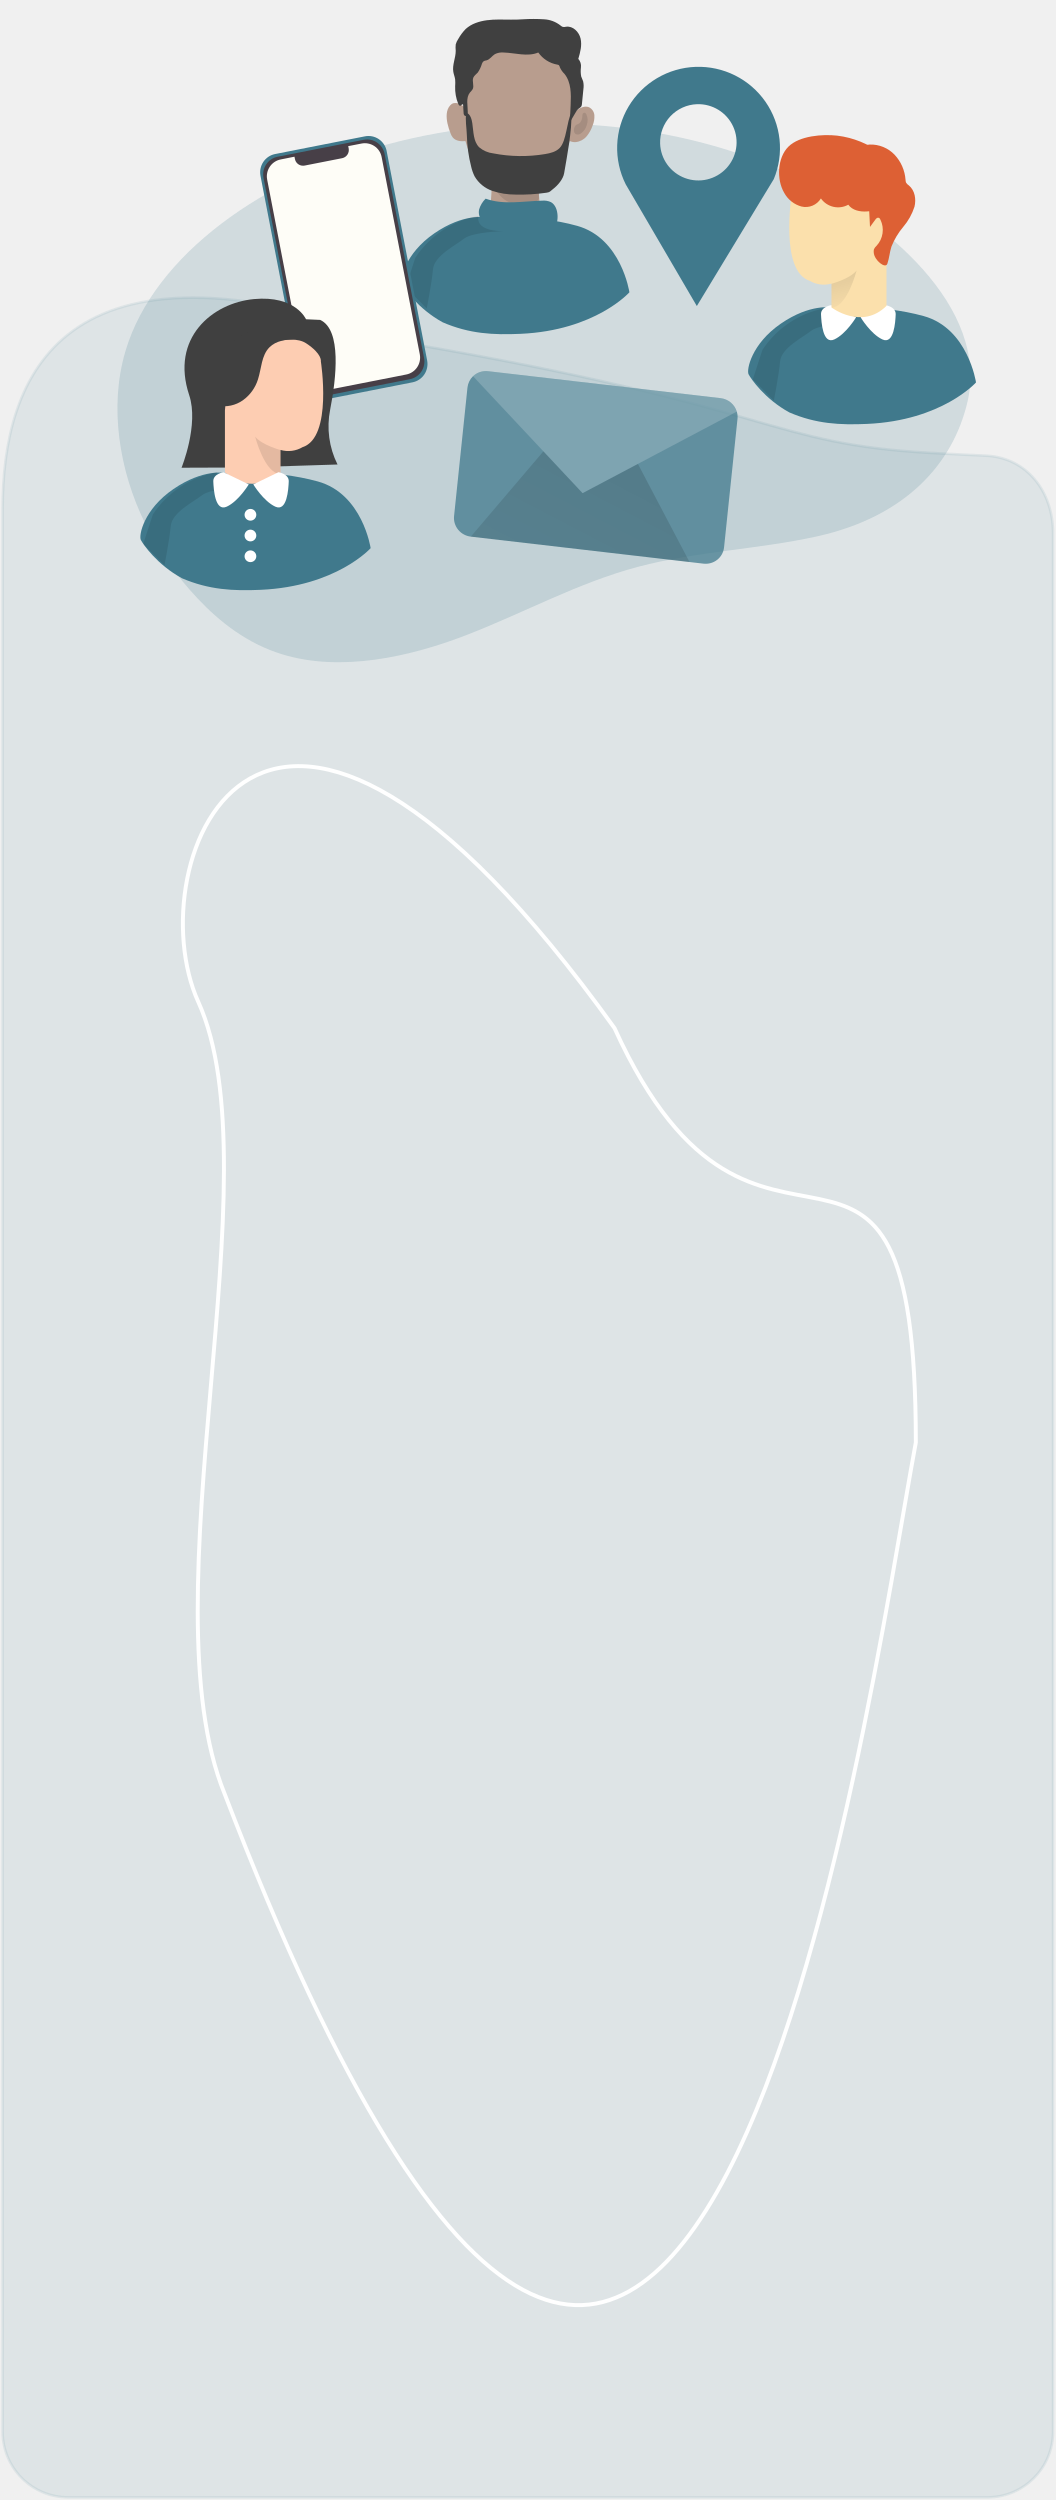
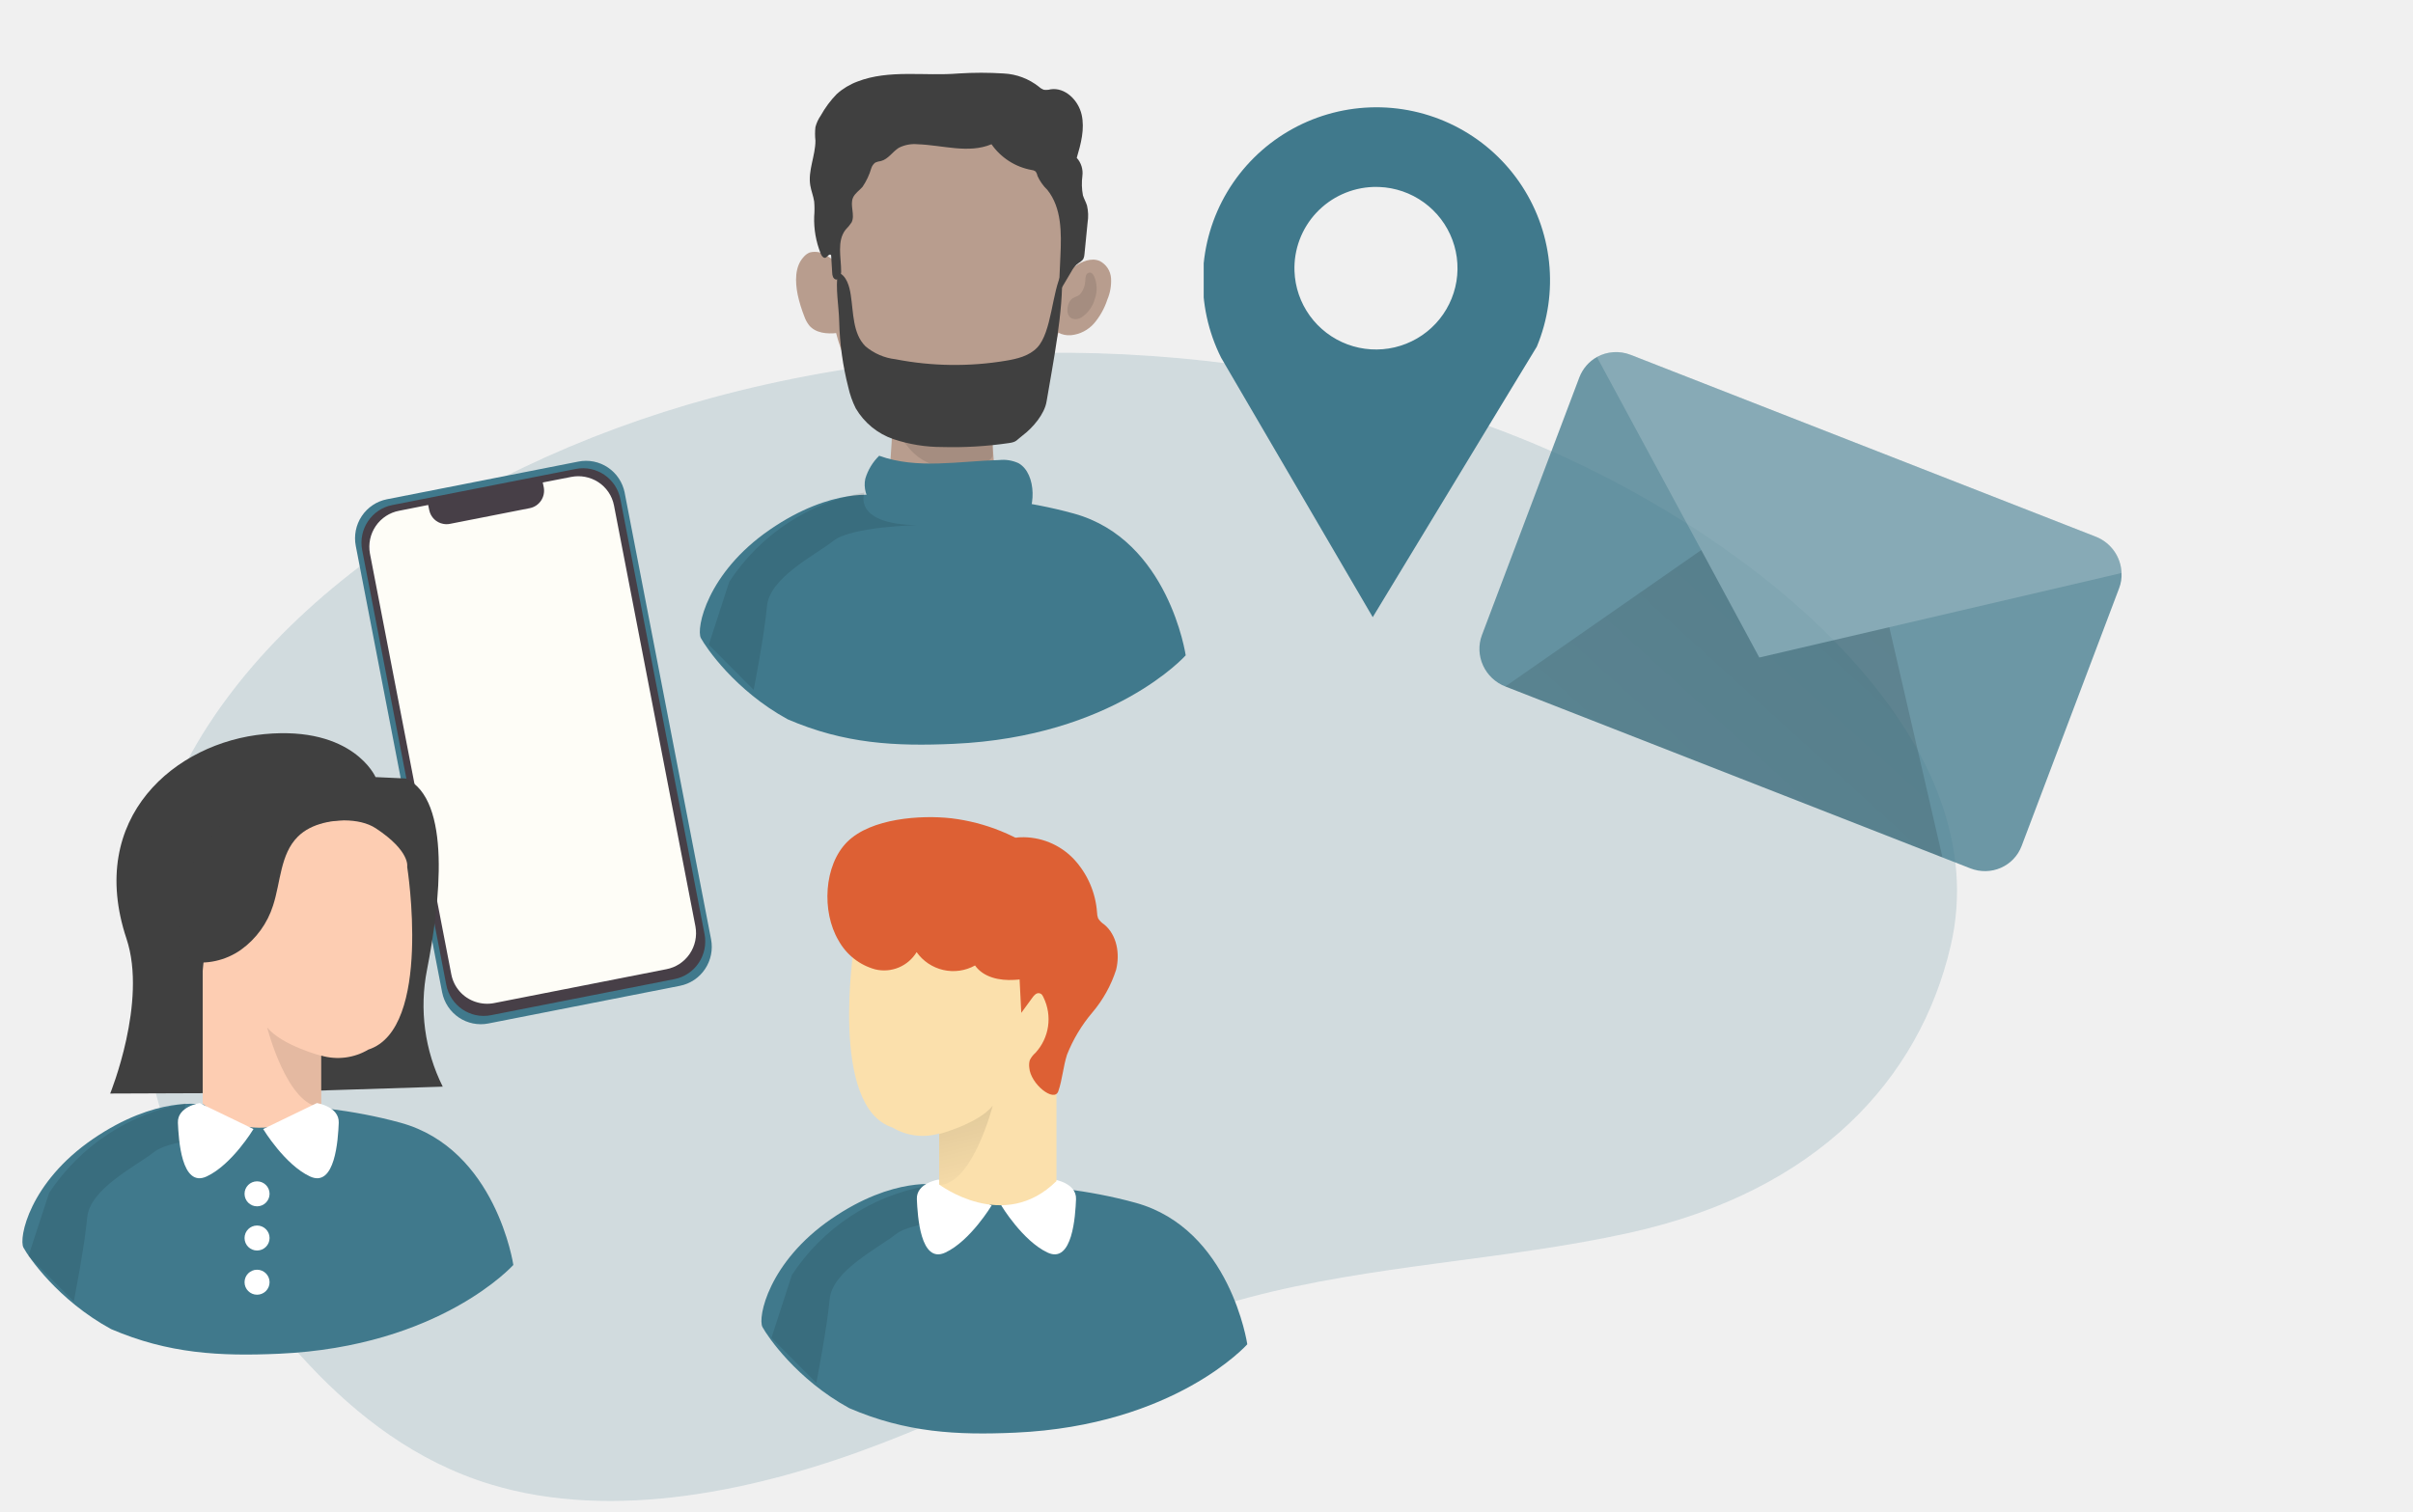
- <svg xmlns="http://www.w3.org/2000/svg" width="402" height="952" viewBox="0 0 402 952" fill="none">
-   <path d="M376 951H26C12.193 951 1 939.807 1 926V193.861C1 144.272 22.266 83.665 151.857 129.732C153.248 130.226 154.79 130.635 156.244 130.886C296.944 155.147 291.834 169.018 355 172.5C362.973 172.939 369.668 173.268 375.282 173.508C391.044 174.181 401 187.219 401 202.995V926C401 939.807 389.807 951 376 951Z" fill="#40798C" fill-opacity="0.1" stroke="#40798C" stroke-opacity="0.1" />
-   <path d="M75.5 381.5C51.82 329.359 99 203.5 234 391.5C289 512.5 348.748 391.5 348.748 549.307C330 649.5 263.5 1147 85.5 683C55.14 608.514 105.1 446.677 75.5 381.5Z" stroke="white" stroke-width="1.5" />
-   <path opacity="0.18" d="M311.056 204.265C288.664 209.21 265.143 209.952 243.044 215.819C219.93 221.957 199.504 233.387 177.499 241.876C155.493 250.365 129.622 255.883 107.653 249.217C94.202 245.131 83.747 236.898 75.274 227.913C58.573 210.193 48.303 189.181 45.453 166.904C44.061 155.859 44.541 144.535 47.83 133.527C58.824 96.737 100.882 67.604 147.176 55.071C198.015 41.304 255.329 45.382 299.752 65.801C337.582 83.225 376.793 117.301 368.411 153.035C362.86 176.798 344.628 196.849 311.056 204.265Z" fill="#40798C" />
+ <svg xmlns="http://www.w3.org/2000/svg" width="431" height="270" viewBox="0 0 431 270" fill="none">
+   <path opacity="0.18" d="M291.056 220.265C268.664 225.21 245.143 225.952 223.044 231.819C199.93 237.957 179.504 249.387 157.499 257.876C135.493 266.365 109.622 271.883 87.653 265.217C74.202 261.131 63.747 252.898 55.274 243.913C38.573 226.193 28.303 205.181 25.453 182.904C24.061 171.859 24.541 160.535 27.83 149.527C38.824 112.737 80.882 83.604 127.176 71.071C178.015 57.304 235.329 61.382 279.752 81.801C317.582 99.225 356.793 133.301 348.411 169.035C342.86 192.798 324.628 212.849 291.056 220.265Z" fill="#40798C" />
  <g clip-path="url(#clip0)">
-     <path d="M264.919 25.46C259.731 25.645 254.672 27.125 250.206 29.765C245.74 32.405 242.01 36.121 239.358 40.572C236.706 45.023 235.217 50.067 235.027 55.242C234.837 60.416 235.953 65.555 238.271 70.188L240.249 73.575L265.352 116.54L289.858 76.112L294.659 68.21C296.646 63.426 297.396 58.221 296.842 53.073C296.289 47.925 294.448 42.998 291.489 38.744C288.53 34.489 284.547 31.044 279.906 28.723C275.266 26.402 270.115 25.28 264.927 25.46L264.919 25.46ZM265.421 39.677C268.299 39.577 271.143 40.33 273.593 41.842C276.042 43.353 277.987 45.556 279.182 48.169C280.376 50.783 280.767 53.692 280.304 56.528C279.841 59.363 278.546 61.998 276.582 64.099C274.618 66.201 272.073 67.674 269.269 68.332C266.466 68.991 263.529 68.806 260.831 67.801C258.133 66.795 255.794 65.014 254.111 62.683C252.427 60.352 251.475 57.576 251.373 54.705C251.306 52.798 251.616 50.897 252.286 49.11C252.955 47.322 253.971 45.684 255.276 44.289C256.58 42.893 258.148 41.768 259.888 40.977C261.629 40.185 263.509 39.744 265.421 39.677V39.677Z" fill="#40798C" />
+     <path d="M244.761 19.188C239.573 19.372 234.514 20.852 230.048 23.492C225.582 26.132 221.852 29.848 219.2 34.299C216.548 38.75 215.059 43.794 214.869 48.969C214.679 54.143 215.795 59.282 218.113 63.914L220.091 67.302L245.193 110.267L269.699 69.839L274.501 61.937C276.488 57.153 277.238 51.948 276.684 46.8C276.13 41.652 274.289 36.725 271.33 32.471C268.371 28.216 264.389 24.771 259.748 22.45C255.107 20.129 249.957 19.007 244.768 19.187L244.761 19.188ZM245.262 33.404C248.141 33.304 250.985 34.057 253.434 35.569C255.884 37.081 257.829 39.282 259.023 41.897C260.218 44.511 260.609 47.419 260.146 50.255C259.683 53.09 258.388 55.725 256.424 57.826C254.46 59.928 251.915 61.401 249.111 62.06C246.307 62.718 243.371 62.533 240.673 61.528C237.975 60.522 235.636 58.741 233.952 56.41C232.269 54.079 231.317 51.303 231.215 48.432C231.148 46.525 231.458 44.624 232.128 42.837C232.797 41.05 233.813 39.411 235.118 38.016C236.422 36.62 237.989 35.495 239.73 34.704C241.471 33.912 243.351 33.471 245.262 33.404V33.404Z" fill="#40798C" />
  </g>
-   <path d="M165.372 88.871C176.596 81.142 184.643 82.754 184.643 82.754C184.643 82.754 202.835 81.303 219.744 85.99C236.653 90.678 239.678 111.309 239.678 111.309C239.678 111.309 226.756 125.844 198.228 127.123C187.817 127.59 178.732 127.123 168.578 122.737C159.172 117.576 153.971 109.882 153.081 108.223C152.19 106.564 154.149 96.601 165.372 88.871Z" fill="#40798C" />
-   <path d="M187.405 66.555C187.405 66.555 187.17 79.66 186.015 82.337C184.861 85.014 195.068 93.196 205.522 85.724L206.216 82.445C206.216 82.445 204.367 73.339 205.522 65.394C206.676 57.449 187.405 66.555 187.405 66.555Z" fill="#B89D8E" />
-   <path d="M187.244 68.275C187.244 68.275 189.071 77.08 196.81 77.693C204.548 78.306 205.179 75.672 205.179 75.672L205.371 64.383L187.244 68.275Z" fill="url(#paint0_linear)" fill-opacity="0.1" />
-   <path d="M175.636 39.936C175.191 39.612 174.681 39.39 174.142 39.286C173.603 39.182 173.047 39.198 172.515 39.334C172.102 39.507 171.736 39.776 171.446 40.118C169.822 41.849 169.907 44.58 170.377 46.913C170.667 48.222 171.06 49.505 171.553 50.751C171.751 51.33 172.044 51.871 172.419 52.353C173.563 53.74 175.625 53.923 177.389 53.718C177.919 53.718 178.442 53.592 178.914 53.349C179.386 53.106 179.794 52.753 180.104 52.321C180.265 51.95 180.359 51.553 180.382 51.149C180.831 46.451 179.73 42.43 175.636 39.936Z" fill="#B89D8E" />
-   <path d="M219.812 41.849C221.127 40.925 222.837 40.215 224.312 40.85C224.89 41.143 225.381 41.583 225.737 42.126C226.093 42.669 226.302 43.296 226.343 43.946C226.416 45.249 226.189 46.551 225.68 47.752C225.177 49.295 224.382 50.726 223.339 51.966C222.275 53.194 220.783 53.963 219.171 54.116C218.366 54.177 217.56 54.007 216.847 53.627C216.134 53.246 215.543 52.67 215.141 51.966C214.749 51.021 214.566 50.001 214.607 48.977C214.533 48.186 214.624 47.388 214.874 46.634C215.505 45.075 218.465 42.785 219.812 41.849Z" fill="#B89D8E" />
-   <path d="M218.454 46.268C216.787 60.32 209.016 71.888 197.387 71.888C185.758 71.888 176.331 60.416 176.331 46.268C176.331 32.12 183.813 16.166 195.442 16.166C207.071 16.166 221.853 17.531 218.454 46.268Z" fill="#B89D8E" />
-   <path d="M176.342 39.807L176.534 42.946C176.534 43.441 176.694 44.021 177.175 44.161C177.656 44.301 178.127 43.43 178.137 42.785C178.137 40.205 177.336 37.291 178.928 35.259C179.327 34.862 179.685 34.427 179.997 33.958C180.66 32.614 179.655 30.905 180.254 29.529C180.606 28.744 181.387 28.26 181.953 27.605C182.648 26.58 183.178 25.451 183.524 24.261C183.653 23.86 183.904 23.511 184.241 23.261C184.562 23.127 184.9 23.036 185.245 22.992C186.549 22.659 187.319 21.315 188.452 20.616C189.477 20.103 190.625 19.887 191.765 19.993C196.222 20.133 200.861 21.724 204.987 19.993C206.682 22.416 209.259 24.07 212.159 24.594C212.401 24.609 212.634 24.691 212.832 24.831C213.023 25.062 213.148 25.34 213.196 25.637C213.621 26.582 214.224 27.436 214.97 28.153C217.546 31.378 217.492 35.84 217.3 39.979L217.001 46.548L219.277 42.699C219.512 42.249 219.819 41.843 220.186 41.495C220.603 41.14 221.158 40.925 221.415 40.42C221.523 40.168 221.585 39.898 221.597 39.624L222.152 33.991C222.315 32.975 222.279 31.938 222.046 30.937C221.853 30.314 221.511 29.744 221.319 29.12C221.105 27.975 221.072 26.803 221.223 25.648C221.296 25.069 221.245 24.481 221.071 23.924C220.898 23.368 220.607 22.855 220.218 22.422C220.966 19.907 221.671 17.241 221.084 14.682C220.496 12.123 218.134 9.79 215.558 10.177C215.168 10.281 214.761 10.311 214.361 10.263C214.023 10.147 213.713 9.96 213.452 9.715C211.655 8.291 209.463 7.465 207.178 7.35C204.487 7.178 201.788 7.178 199.097 7.35C193.048 7.855 186.699 6.597 181.045 8.79C179.683 9.295 178.428 10.054 177.346 11.027C176.23 12.173 175.27 13.463 174.493 14.865C174.059 15.488 173.737 16.183 173.541 16.918C173.45 17.725 173.45 18.541 173.541 19.348C173.541 22.046 172.173 24.723 172.622 27.357C172.783 28.336 173.178 29.249 173.317 30.228C173.392 31.119 173.392 32.014 173.317 32.905C173.243 35.158 173.636 37.403 174.471 39.495C174.61 39.85 174.835 40.258 175.219 40.291C175.604 40.323 176 39.388 176.342 39.807Z" fill="#404040" />
-   <path d="M179.41 63.416C179.699 64.716 180.144 65.976 180.735 67.168C182.254 69.76 184.647 71.717 187.48 72.683C190.295 73.625 193.245 74.101 196.212 74.092C200.194 74.2 204.178 73.962 208.119 73.382C209.53 73.178 209.423 72.866 210.556 72.017C212.384 70.641 214.479 68.189 214.831 65.921C215.964 59.18 217.856 49.795 217.578 42.957C215.761 46.333 215.783 53.557 213.143 56.331C211.71 57.826 209.573 58.342 207.542 58.675C201.008 59.763 194.334 59.672 187.832 58.406C185.865 58.182 184.007 57.382 182.488 56.105C180.179 53.816 180.35 50.128 179.848 46.903C179.645 45.483 179.1 43.366 177.55 42.893C177.08 45.72 177.721 48.816 177.785 51.665C177.881 55.632 178.426 59.574 179.41 63.416V63.416Z" fill="#404040" />
-   <path d="M174.193 44.441C174.198 44.118 174.158 43.796 174.076 43.484C174.032 43.329 173.942 43.191 173.818 43.089C173.693 42.987 173.541 42.926 173.381 42.914C173.039 42.914 172.793 43.237 172.633 43.538C172.058 44.813 172 46.263 172.472 47.58C172.823 48.923 173.647 50.093 174.792 50.87C175.072 51.08 175.404 51.206 175.752 51.234C176.1 51.263 176.449 51.192 176.758 51.031C177.827 50.289 177.41 48.117 176.448 47.516C175.861 47.15 175.38 47.193 174.92 46.548C174.48 45.931 174.228 45.199 174.193 44.441V44.441Z" fill="url(#paint1_linear)" />
-   <path d="M221.736 44.441C221.732 44.118 221.771 43.796 221.854 43.484C221.897 43.329 221.987 43.191 222.112 43.089C222.236 42.987 222.389 42.926 222.549 42.914C222.891 42.914 223.136 43.237 223.297 43.538C223.872 44.813 223.929 46.263 223.457 47.58C223.107 48.923 222.282 50.093 221.138 50.87C220.858 51.08 220.525 51.206 220.177 51.234C219.83 51.263 219.481 51.192 219.171 51.031C218.102 50.289 218.53 48.117 219.481 47.516C220.069 47.15 220.55 47.193 221.009 46.548C221.449 45.931 221.702 45.199 221.736 44.441V44.441Z" fill="url(#paint2_linear)" fill-opacity="0.1" />
-   <path d="M209.807 76.973C208.737 76.485 207.556 76.292 206.387 76.414C199.172 76.607 191.712 78.112 184.925 75.65C183.761 76.787 182.907 78.204 182.445 79.768C181.75 83.069 184.519 86.132 187.511 87.638C192.567 90.196 198.488 90.143 204.132 89.788C206.344 89.659 208.739 89.433 210.385 87.928C213.003 85.584 213.142 78.854 209.807 76.973Z" fill="#40798C" />
-   <path d="M182.305 82.22C182.305 82.22 179.975 87.821 191.594 88.058C191.594 88.058 179.975 88.294 176.726 90.864C173.477 93.433 165.343 97.4 164.883 102.55C164.424 107.699 162.511 117.483 162.511 117.483L154.495 109.419L158.15 98.163C160.885 93.992 164.439 90.427 168.592 87.685C172.746 84.944 177.412 83.084 182.305 82.22Z" fill="url(#paint3_linear)" fill-opacity="0.1" />
-   <path d="M297.36 123.234C308.583 115.517 316.631 117.127 316.631 117.127C316.631 117.127 334.822 115.678 351.731 120.358C368.641 125.037 371.665 145.634 371.665 145.634C371.665 145.634 358.743 160.145 330.216 161.423C319.805 161.889 310.72 161.423 300.566 157.043C291.16 151.891 285.959 144.21 285.068 142.554C284.177 140.897 286.136 130.951 297.36 123.234Z" fill="#40798C" />
-   <path d="M314.482 117.331C314.482 117.331 312.152 122.923 323.77 123.159C323.77 123.159 312.152 123.395 308.902 125.96C305.653 128.525 297.519 132.486 297.06 137.627C296.6 142.768 294.687 152.535 294.687 152.535L286.671 144.485L290.326 133.248C293.062 129.084 296.615 125.524 300.769 122.787C304.922 120.05 309.589 118.193 314.482 117.331Z" fill="url(#paint4_linear)" fill-opacity="0.1" />
-   <path d="M316.502 116.204C316.502 116.204 312.515 116.816 312.644 119.714C312.772 122.612 313.253 131.338 317.731 129.245C322.21 127.152 326.004 120.819 326.004 120.819L316.502 116.204Z" fill="white" />
-   <path d="M337.206 116.204C337.206 116.204 341.193 116.816 341.075 119.714C340.958 122.612 340.455 131.338 335.988 129.245C331.52 127.152 327.715 120.819 327.715 120.819L337.206 116.204Z" fill="white" />
-   <path d="M301.432 74.43C301.432 74.43 296.9 103.227 308.294 106.909C309.536 107.651 310.917 108.129 312.351 108.313C313.785 108.498 315.242 108.385 316.631 107.982V117.084C316.631 117.084 328.142 125.821 337.58 116.472V93.041C337.58 93.041 336.511 78.713 333.657 80.237C333.005 80.602 327.244 80.001 326.304 69.504C326.304 69.504 313.071 63.6 306.947 67.658C300.822 71.715 301.432 74.43 301.432 74.43Z" fill="#FBE0AC" />
-   <path d="M298.642 73.465C299.335 74.728 300.274 75.838 301.403 76.728C302.532 77.619 303.829 78.272 305.215 78.649C306.613 78.983 308.079 78.865 309.406 78.312C310.733 77.759 311.851 76.798 312.601 75.568C313.746 77.182 315.441 78.316 317.365 78.756C319.289 79.195 321.306 78.909 323.033 77.951C324.551 80.098 327.447 80.688 330.045 80.527C333.374 80.376 336.545 79.054 339.001 76.792C340.195 75.646 341.107 74.236 341.663 72.675C342.22 71.114 342.406 69.444 342.208 67.797C341.642 63.944 338.745 60.842 335.645 58.513C330.745 54.764 324.938 52.396 318.822 51.655C313.296 51.032 304.467 51.655 300.234 55.841C296.002 60.027 295.617 68.356 298.642 73.465Z" fill="#DD6034" />
-   <path d="M316.631 108.068C316.631 108.068 323.61 106.222 326.186 103.023C326.186 103.023 322.627 117.052 316.631 117.17V108.068Z" fill="url(#paint5_linear)" fill-opacity="0.2" />
-   <path d="M330.793 76.491L331.296 86.419L333.284 83.693C333.583 83.274 333.989 82.824 334.491 82.909C334.994 82.995 335.111 83.35 335.282 83.693C336.057 85.293 336.333 87.091 336.074 88.85C335.815 90.611 335.032 92.251 333.829 93.557C333.405 93.924 333.06 94.373 332.813 94.877C332.694 95.314 332.665 95.77 332.728 96.219C332.931 99.117 337.185 102.519 337.912 100.415C338.638 98.311 338.777 96.025 339.462 93.9C340.544 91.166 342.064 88.629 343.961 86.387C345.877 84.138 347.331 81.529 348.237 78.713C348.942 75.858 348.386 72.498 346.099 70.62C345.669 70.344 345.305 69.978 345.03 69.547C344.9 69.204 344.831 68.84 344.827 68.473C344.574 64.908 343.105 61.538 340.669 58.932C339.444 57.644 337.96 56.632 336.317 55.962C334.674 55.293 332.908 54.98 331.135 55.046C330.535 55.05 329.943 55.189 329.404 55.454C328.912 55.795 328.498 56.236 328.187 56.748C327.876 57.261 327.675 57.832 327.597 58.427C326.454 63.794 328.933 69.16 329.863 74.613" fill="#DD6034" />
-   <path d="M179.284 204.349L267.878 214.639C269.762 214.856 271.646 214.327 273.116 213.168C274.586 212.009 275.522 210.314 275.718 208.455L280.842 159.464C280.943 158.548 280.848 157.618 280.564 156.735C280.166 155.39 279.375 154.187 278.291 153.277C277.206 152.368 275.877 151.793 274.472 151.627L185.858 141.349C184.813 141.231 183.757 141.34 182.766 141.67C181.775 142 180.872 142.542 180.122 143.258C178.946 144.398 178.205 145.906 178.018 147.533L172.906 196.544C172.812 197.463 172.902 198.394 173.171 199.284C173.441 200.174 173.885 201.005 174.477 201.73C175.069 202.454 175.799 203.059 176.624 203.508C177.448 203.958 178.353 204.244 179.284 204.349Z" fill="#40798C" fill-opacity="0.75" />
-   <path d="M180.122 143.258L221.838 187.802L280.564 156.735C280.166 155.39 279.375 154.186 278.291 153.277C277.206 152.368 275.877 151.793 274.472 151.627L185.858 141.349C184.813 141.231 183.757 141.34 182.766 141.67C181.775 142 180.872 142.542 180.122 143.258Z" fill="url(#paint6_linear)" fill-opacity="0.45" />
-   <path d="M242.914 176.661L262.565 214.007L179.283 204.349L206.929 171.868L221.837 187.802L242.914 176.661Z" fill="url(#paint7_linear)" fill-opacity="0.45" />
+   <path d="M137.481 94.651C148.704 86.921 156.752 88.534 156.752 88.534C156.752 88.534 174.943 87.082 191.852 91.77C208.762 96.457 211.786 117.088 211.786 117.088C211.786 117.088 198.864 131.623 170.337 132.903C159.926 133.37 150.841 132.903 140.687 128.516C131.281 123.356 126.08 115.661 125.189 114.002C124.299 112.343 126.257 102.38 137.481 94.651Z" fill="#40798C" />
+   <path d="M159.513 72.334C159.513 72.334 159.278 85.44 158.124 88.117C156.969 90.794 167.177 98.975 177.63 91.503L178.325 88.224C178.325 88.224 176.476 79.118 177.63 71.173C178.784 63.228 159.513 72.334 159.513 72.334Z" fill="#B89D8E" />
+   <path d="M159.352 74.054C159.352 74.054 161.18 82.859 168.918 83.472C176.657 84.085 177.287 81.451 177.287 81.451L177.48 70.163L159.352 74.054Z" fill="url(#paint0_linear)" fill-opacity="0.1" />
+   <path d="M147.745 45.715C147.3 45.391 146.79 45.169 146.251 45.065C145.711 44.961 145.156 44.977 144.624 45.113C144.211 45.286 143.845 45.555 143.555 45.898C141.93 47.629 142.016 50.359 142.486 52.692C142.775 54.001 143.169 55.285 143.662 56.53C143.86 57.109 144.152 57.65 144.527 58.132C145.671 59.519 147.734 59.702 149.497 59.498C150.028 59.498 150.55 59.371 151.022 59.128C151.494 58.885 151.902 58.533 152.212 58.1C152.374 57.729 152.468 57.332 152.49 56.928C152.939 52.23 151.838 48.209 147.745 45.715Z" fill="#B89D8E" />
+   <path d="M191.921 47.629C193.235 46.704 194.945 45.995 196.42 46.629C196.998 46.922 197.489 47.362 197.846 47.905C198.202 48.448 198.411 49.076 198.451 49.725C198.525 51.028 198.298 52.331 197.789 53.531C197.285 55.074 196.49 56.505 195.448 57.745C194.384 58.973 192.891 59.743 191.279 59.895C190.474 59.956 189.669 59.787 188.956 59.406C188.242 59.026 187.651 58.45 187.25 57.745C186.857 56.8 186.675 55.78 186.715 54.757C186.641 53.965 186.732 53.167 186.983 52.413C187.613 50.854 190.574 48.564 191.921 47.629Z" fill="#B89D8E" />
+   <path d="M190.563 52.047C188.895 66.099 181.125 77.667 169.496 77.667C157.867 77.667 148.439 66.196 148.439 52.047C148.439 37.899 155.921 21.945 167.55 21.945C179.179 21.945 193.962 23.31 190.563 52.047Z" fill="#B89D8E" />
+   <path d="M148.45 45.586L148.643 48.725C148.643 49.22 148.803 49.8 149.284 49.94C149.765 50.08 150.235 49.209 150.246 48.564C150.246 45.984 149.444 43.07 151.037 41.038C151.435 40.642 151.793 40.206 152.106 39.738C152.768 38.394 151.764 36.684 152.362 35.308C152.715 34.523 153.495 34.04 154.062 33.384C154.756 32.359 155.287 31.231 155.633 30.04C155.762 29.64 156.012 29.29 156.349 29.04C156.67 28.906 157.008 28.815 157.354 28.772C158.658 28.438 159.427 27.095 160.56 26.396C161.586 25.882 162.733 25.666 163.874 25.772C168.331 25.912 172.969 27.503 177.095 25.772C178.79 28.196 181.368 29.849 184.267 30.373C184.509 30.388 184.742 30.47 184.941 30.61C185.131 30.841 185.257 31.12 185.304 31.416C185.73 32.362 186.332 33.216 187.078 33.932C189.654 37.157 189.601 41.619 189.408 45.758L189.109 52.327L191.386 48.478C191.62 48.029 191.927 47.622 192.294 47.274C192.711 46.919 193.267 46.704 193.523 46.199C193.631 45.947 193.693 45.677 193.705 45.403L194.261 39.77C194.424 38.755 194.388 37.718 194.154 36.717C193.962 36.093 193.62 35.523 193.427 34.9C193.213 33.755 193.18 32.583 193.331 31.427C193.405 30.848 193.353 30.261 193.18 29.704C193.006 29.147 192.715 28.635 192.326 28.202C193.074 25.686 193.78 23.02 193.192 20.461C192.604 17.902 190.242 15.569 187.666 15.957C187.276 16.061 186.87 16.09 186.469 16.043C186.131 15.926 185.822 15.739 185.56 15.494C183.763 14.07 181.571 13.244 179.286 13.129C176.596 12.957 173.897 12.957 171.206 13.129C165.156 13.634 158.807 12.377 153.153 14.57C151.792 15.075 150.537 15.833 149.455 16.806C148.338 17.952 147.379 19.243 146.601 20.644C146.167 21.267 145.845 21.962 145.65 22.697C145.558 23.505 145.558 24.32 145.65 25.127C145.65 27.826 144.282 30.503 144.731 33.136C144.891 34.115 145.286 35.029 145.425 36.007C145.5 36.898 145.5 37.793 145.425 38.684C145.352 40.938 145.745 43.182 146.58 45.274C146.719 45.629 146.943 46.038 147.328 46.07C147.713 46.102 148.108 45.167 148.45 45.586Z" fill="#404040" />
+   <path d="M151.518 69.195C151.807 70.496 152.252 71.756 152.844 72.948C154.362 75.539 156.756 77.496 159.588 78.463C162.404 79.405 165.353 79.88 168.32 79.871C172.302 79.979 176.286 79.742 180.227 79.162C181.638 78.957 181.531 78.645 182.664 77.796C184.492 76.42 186.587 73.969 186.94 71.7C188.073 64.96 189.965 55.574 189.687 48.736C187.87 52.112 187.891 59.337 185.251 62.111C183.819 63.605 181.681 64.121 179.65 64.454C173.117 65.543 166.443 65.452 159.941 64.186C157.974 63.961 156.116 63.161 154.597 61.885C152.288 59.595 152.459 55.907 151.956 52.682C151.753 51.263 151.208 49.145 149.658 48.672C149.188 51.499 149.829 54.596 149.894 57.445C149.989 61.411 150.534 65.353 151.518 69.195V69.195Z" fill="#404040" />
+   <path d="M146.302 50.22C146.306 49.897 146.266 49.575 146.184 49.263C146.14 49.108 146.05 48.97 145.926 48.868C145.802 48.766 145.649 48.705 145.489 48.693C145.147 48.693 144.901 49.016 144.741 49.317C144.166 50.592 144.109 52.042 144.581 53.359C144.931 54.703 145.756 55.872 146.9 56.649C147.18 56.859 147.513 56.985 147.86 57.014C148.208 57.042 148.557 56.972 148.867 56.81C149.936 56.069 149.519 53.897 148.557 53.295C147.969 52.929 147.488 52.972 147.028 52.327C146.589 51.71 146.336 50.978 146.302 50.22V50.22Z" fill="url(#paint1_linear)" />
+   <path d="M193.845 50.22C193.84 49.897 193.88 49.575 193.962 49.263C194.006 49.108 194.096 48.97 194.22 48.868C194.344 48.766 194.497 48.705 194.657 48.693C194.999 48.693 195.245 49.016 195.405 49.317C195.98 50.592 196.037 52.042 195.566 53.359C195.215 54.703 194.391 55.872 193.246 56.649C192.966 56.859 192.634 56.985 192.286 57.014C191.938 57.042 191.589 56.972 191.279 56.81C190.211 56.069 190.638 53.897 191.589 53.295C192.177 52.929 192.658 52.972 193.118 52.327C193.558 51.71 193.81 50.978 193.845 50.22V50.22Z" fill="url(#paint2_linear)" fill-opacity="0.1" />
+   <path d="M181.916 82.752C180.845 82.264 179.665 82.071 178.495 82.193C171.281 82.386 163.82 83.892 157.033 81.43C155.87 82.566 155.016 83.984 154.553 85.547C153.859 88.848 156.627 91.912 159.62 93.417C164.675 95.976 170.597 95.922 176.24 95.567C178.453 95.438 180.847 95.212 182.493 93.707C185.112 91.364 185.251 84.633 181.916 82.752Z" fill="#40798C" />
+   <path d="M154.414 87.999C154.414 87.999 152.084 93.6 163.702 93.837C163.702 93.837 152.084 94.073 148.834 96.643C145.585 99.212 137.451 103.179 136.992 108.329C136.532 113.479 134.619 123.262 134.619 123.262L126.603 115.199L130.258 103.943C132.994 99.772 136.547 96.206 140.701 93.465C144.854 90.723 149.521 88.863 154.414 87.999Z" fill="url(#paint3_linear)" fill-opacity="0.1" />
  <g clip-path="url(#clip1)">
-     <path d="M147.235 57.526L162.656 137.258C163.013 139.105 162.629 141.02 161.586 142.582C160.544 144.143 158.93 145.223 157.099 145.584L122.884 152.314C121.054 152.678 119.155 152.295 117.606 151.248C116.056 150.201 114.981 148.577 114.618 146.731V146.731L99.197 66.982C98.84 65.135 99.224 63.221 100.264 61.66C101.305 60.099 102.918 59.019 104.748 58.656V58.656L138.958 51.92C139.865 51.738 140.798 51.738 141.704 51.92C142.611 52.102 143.473 52.462 144.242 52.98C145.01 53.498 145.67 54.163 146.184 54.938C146.697 55.713 147.054 56.583 147.235 57.497V57.497V57.526Z" fill="#40798C" />
-     <path d="M138.489 53.237L105.713 59.687C102.026 60.413 99.621 64.016 100.34 67.735L115.365 145.417C116.085 149.136 119.657 151.563 123.343 150.837L156.119 144.387C159.806 143.661 162.211 140.058 161.492 136.339L146.467 58.657C145.747 54.938 142.175 52.511 138.489 53.237Z" fill="#473F47" />
-     <path d="M145.32 59.763L159.869 134.986C160.181 136.695 159.808 138.459 158.832 139.89C157.855 141.322 156.355 142.303 154.661 142.619L123.953 148.662C122.828 148.89 121.663 148.815 120.575 148.446C119.492 148.093 118.522 147.455 117.765 146.597C117.008 145.739 116.491 144.694 116.268 143.568L101.725 68.339C101.414 66.629 101.789 64.864 102.768 63.433C103.747 62.002 105.249 61.021 106.944 60.706L112.129 59.672L112.327 60.627C112.457 61.232 112.761 61.784 113.202 62.215C113.643 62.645 114.2 62.934 114.804 63.046C115.207 63.126 115.622 63.126 116.026 63.046L130.282 60.24C131.094 60.079 131.811 59.603 132.279 58.913C132.746 58.224 132.927 57.377 132.781 56.555L132.596 55.652L137.663 54.663C139.314 54.334 141.028 54.653 142.454 55.555C143.192 56.021 143.828 56.635 144.32 57.359C144.813 58.083 145.154 58.901 145.32 59.763V59.763Z" fill="#FEFDF7" />
+     <path d="M111.584 88.077L127.006 167.809C127.363 169.657 126.978 171.572 125.936 173.133C124.894 174.694 123.28 175.774 121.449 176.135L87.233 182.865C85.403 183.229 83.505 182.846 81.955 181.799C80.405 180.752 79.331 179.128 78.968 177.282V177.282L63.546 97.533C63.189 95.687 63.573 93.772 64.614 92.211C65.655 90.65 67.268 89.57 69.098 89.207V89.207L103.308 82.472C104.214 82.29 105.147 82.289 106.054 82.471C106.96 82.653 107.823 83.013 108.591 83.531C109.36 84.049 110.02 84.714 110.533 85.49C111.047 86.265 111.404 87.134 111.584 88.049V88.049V88.077Z" fill="#40798C" />
+     <path d="M102.838 83.788L70.063 90.239C66.376 90.964 63.97 94.567 64.69 98.286L79.715 175.968C80.434 179.687 84.006 182.114 87.693 181.388L120.469 174.938C124.155 174.212 126.561 170.61 125.842 166.891L110.816 89.208C110.097 85.489 106.525 83.063 102.838 83.788Z" fill="#473F47" />
+     <path d="M109.67 90.315L124.219 165.538C124.531 167.246 124.158 169.01 123.181 170.442C122.205 171.873 120.704 172.855 119.011 173.171L88.303 179.213C87.177 179.441 86.013 179.366 84.925 178.998C83.841 178.644 82.871 178.006 82.114 177.148C81.357 176.291 80.84 175.245 80.617 174.119L66.074 98.891C65.764 97.18 66.139 95.416 67.118 93.984C68.096 92.553 69.598 91.572 71.293 91.257L76.479 90.224L76.676 91.178C76.806 91.783 77.111 92.335 77.552 92.766C77.993 93.197 78.55 93.486 79.153 93.597C79.557 93.677 79.972 93.677 80.375 93.597L94.631 90.792C95.444 90.63 96.161 90.154 96.629 89.465C97.096 88.775 97.277 87.928 97.131 87.106L96.945 86.203L102.013 85.215C103.664 84.885 105.378 85.204 106.804 86.106C107.542 86.572 108.177 87.186 108.67 87.91C109.163 88.634 109.503 89.453 109.67 90.315V90.315Z" fill="#FEFDF7" />
  </g>
-   <path d="M66.059 186.222C77.4 178.465 85.531 180.084 85.531 180.084C85.531 180.084 103.912 178.627 120.998 183.331C138.083 188.034 141.139 208.736 141.139 208.736C141.139 208.736 128.082 223.321 99.258 224.605C88.738 225.073 79.558 224.605 69.299 220.203C59.795 215.025 54.54 207.304 53.64 205.64C52.74 203.975 54.719 193.978 66.059 186.222Z" fill="#40798C" />
-   <path d="M125.72 155.997C128.064 144.044 130.17 125.597 121.93 121.822L116.53 121.573C116.53 121.573 112.566 112.404 96.69 113.892C80.815 115.381 64.809 128.747 72.045 150.463C75.804 161.726 69.129 178.112 69.129 178.112L92.478 178.026L128.528 176.882C125.302 170.424 124.314 163.077 125.72 155.997V155.997Z" fill="#404040" />
-   <path d="M122.179 137.604C122.179 137.604 126.758 166.548 115.245 170.259C113.99 171.006 112.595 171.487 111.145 171.673C109.696 171.858 108.225 171.744 106.821 171.338V180.497C106.821 180.497 95.19 189.278 85.654 179.871V156.246C85.654 156.246 86.734 141.855 89.617 143.386C90.276 143.742 96.097 143.138 97.048 132.599C97.048 132.599 110.418 126.655 116.606 130.743C122.794 134.832 122.179 137.604 122.179 137.604Z" fill="#FDCDB2" />
-   <path d="M106.822 171.37C106.822 171.37 99.77 169.514 97.167 166.299C97.167 166.299 100.753 180.399 106.822 180.528V171.37Z" fill="black" fill-opacity="0.1" />
-   <path d="M112.599 129.211C109.024 129.211 105.136 129.718 102.62 132.242C99.509 135.36 99.585 140.323 98.224 144.508C97.219 147.697 95.207 150.475 92.49 152.426C91.129 153.385 89.59 154.063 87.964 154.42C86.337 154.778 84.656 154.808 83.018 154.508C82.682 154.473 82.356 154.37 82.061 154.205C81.766 154.04 81.507 153.816 81.301 153.548C81.073 153.064 80.995 152.524 81.074 151.995C81.387 146.062 82.089 139.923 85.156 134.842C86.868 132.033 89.231 129.676 92.047 127.97C93.682 126.927 95.524 126.25 97.447 125.986C101.226 125.554 104.898 127.237 108.322 128.887" fill="#404040" />
-   <path d="M106.044 179.817C106.044 179.817 110.072 180.432 109.953 183.345C109.835 186.257 109.327 195.028 104.813 192.924C100.298 190.82 96.454 184.456 96.454 184.456L106.044 179.817Z" fill="white" />
-   <path d="M95.363 198.264C96.598 198.264 97.599 197.264 97.599 196.031C97.599 194.798 96.598 193.798 95.363 193.798C94.128 193.798 93.127 194.798 93.127 196.031C93.127 197.264 94.128 198.264 95.363 198.264Z" fill="white" />
-   <path d="M95.363 206.16C96.598 206.16 97.599 205.161 97.599 203.927C97.599 202.694 96.598 201.694 95.363 201.694C94.128 201.694 93.127 202.694 93.127 203.927C93.127 205.161 94.128 206.16 95.363 206.16Z" fill="white" />
-   <path d="M95.363 214.057C96.598 214.057 97.599 213.057 97.599 211.824C97.599 210.591 96.598 209.591 95.363 209.591C94.128 209.591 93.127 210.591 93.127 211.824C93.127 213.057 94.128 214.057 95.363 214.057Z" fill="white" />
-   <path d="M82.629 179.871C82.629 179.871 80.275 185.491 92.014 185.728C92.014 185.728 80.275 185.966 76.992 188.544C73.709 191.122 65.49 195.103 65.026 200.27C64.561 205.438 62.629 215.254 62.629 215.254L54.529 207.164L58.222 195.869C60.986 191.683 64.577 188.106 68.773 185.355C72.97 182.604 77.685 180.738 82.629 179.871Z" fill="url(#paint8_linear)" fill-opacity="0.1" />
-   <path d="M85.124 179.817C85.124 179.817 81.096 180.432 81.225 183.345C81.355 186.257 81.841 195.028 86.366 192.924C90.891 190.82 94.725 184.456 94.725 184.456L85.124 179.817Z" fill="white" />
+   <path d="M148.481 217.785C159.704 210.068 167.752 211.678 167.752 211.678C167.752 211.678 185.943 210.229 202.852 214.909C219.762 219.589 222.786 240.185 222.786 240.185C222.786 240.185 209.864 254.697 181.337 255.974C170.926 256.44 161.841 255.974 151.687 251.595C142.281 246.443 137.08 238.761 136.189 237.105C135.299 235.448 137.257 225.502 148.481 217.785Z" fill="#40798C" />
+   <path d="M165.603 211.882C165.603 211.882 163.273 217.474 174.891 217.71C174.891 217.71 163.273 217.946 160.023 220.511C156.774 223.077 148.64 227.037 148.181 232.178C147.721 237.319 145.808 247.086 145.808 247.086L137.792 239.036L141.447 227.799C144.183 223.635 147.736 220.075 151.89 217.338C156.043 214.601 160.71 212.745 165.603 211.882Z" fill="url(#paint4_linear)" fill-opacity="0.1" />
+   <path d="M167.623 210.755C167.623 210.755 163.636 211.367 163.765 214.265C163.893 217.163 164.374 225.889 168.852 223.796C173.331 221.703 177.125 215.371 177.125 215.371L167.623 210.755Z" fill="white" />
+   <path d="M188.327 210.755C188.327 210.755 192.314 211.367 192.196 214.265C192.079 217.163 191.577 225.889 187.109 223.796C182.641 221.703 178.836 215.371 178.836 215.371L188.327 210.755Z" fill="white" />
+   <path d="M152.553 168.982C152.553 168.982 148.021 197.779 159.415 201.46C160.657 202.202 162.038 202.68 163.472 202.865C164.906 203.049 166.363 202.936 167.752 202.533V211.635C167.752 211.635 179.263 220.372 188.701 211.023V187.593C188.701 187.593 187.632 173.264 184.778 174.788C184.126 175.153 178.365 174.552 177.425 164.055C177.425 164.055 164.192 158.152 158.068 162.209C151.943 166.266 152.553 168.982 152.553 168.982Z" fill="#FBE0AC" />
+   <path d="M149.764 168.016C150.456 169.279 151.395 170.389 152.525 171.28C153.654 172.17 154.951 172.824 156.337 173.2C157.734 173.534 159.201 173.417 160.528 172.863C161.854 172.31 162.973 171.35 163.723 170.119C164.867 171.733 166.563 172.867 168.486 173.307C170.41 173.746 172.428 173.46 174.155 172.502C175.672 174.649 178.569 175.239 181.166 175.078C184.496 174.928 187.667 173.605 190.123 171.343C191.317 170.197 192.228 168.788 192.785 167.226C193.342 165.665 193.528 163.995 193.33 162.349C192.763 158.495 189.867 155.394 186.767 153.064C181.867 149.315 176.059 146.947 169.943 146.206C164.417 145.583 155.589 146.206 151.356 150.392C147.123 154.578 146.739 162.907 149.764 168.016Z" fill="#DD6034" />
+   <path d="M167.752 202.619C167.752 202.619 174.732 200.773 177.307 197.575C177.307 197.575 173.748 211.603 167.752 211.721V202.619Z" fill="url(#paint5_linear)" fill-opacity="0.2" />
+   <path d="M181.914 171.042L182.417 180.97L184.405 178.244C184.704 177.826 185.11 177.375 185.612 177.461C186.115 177.547 186.232 177.901 186.403 178.244C187.179 179.844 187.454 181.642 187.195 183.402C186.936 185.162 186.153 186.802 184.95 188.108C184.526 188.475 184.181 188.924 183.934 189.428C183.815 189.865 183.786 190.321 183.849 190.77C184.052 193.668 188.306 197.07 189.033 194.966C189.76 192.863 189.899 190.577 190.583 188.451C191.665 185.718 193.185 183.18 195.082 180.938C196.998 178.689 198.452 176.081 199.358 173.264C200.063 170.409 199.507 167.05 197.22 165.171C196.791 164.896 196.426 164.529 196.151 164.098C196.021 163.755 195.952 163.392 195.948 163.025C195.695 159.459 194.226 156.09 191.79 153.483C190.565 152.195 189.082 151.183 187.438 150.514C185.795 149.844 184.029 149.532 182.256 149.597C181.656 149.601 181.064 149.741 180.525 150.005C180.034 150.347 179.619 150.788 179.308 151.3C178.997 151.812 178.796 152.384 178.718 152.978C177.575 158.345 180.054 163.712 180.984 169.164" fill="#DD6034" />
+   <path d="M16.611 203.493C27.951 195.736 36.082 197.355 36.082 197.355C36.082 197.355 54.464 195.898 71.549 200.602C88.634 205.305 91.69 226.007 91.69 226.007C91.69 226.007 78.633 240.592 49.809 241.876C39.29 242.344 30.11 241.876 19.85 237.474C10.346 232.296 5.091 224.575 4.191 222.911C3.291 221.246 5.27 211.249 16.611 203.493Z" fill="#40798C" />
+   <path d="M76.272 173.268C78.615 161.315 80.721 142.868 72.481 139.093L67.081 138.844C67.081 138.844 63.117 129.675 47.242 131.163C31.366 132.652 15.361 146.018 22.597 167.734C26.355 178.997 19.681 195.383 19.681 195.383L43.03 195.297L79.079 194.153C75.853 187.695 74.865 180.348 76.272 173.268V173.268Z" fill="#404040" />
+   <path d="M72.73 154.875C72.73 154.875 77.309 183.819 65.796 187.53C64.541 188.277 63.146 188.758 61.697 188.944C60.248 189.129 58.776 189.015 57.373 188.609V197.768C57.373 197.768 45.741 206.549 36.205 197.142V173.517C36.205 173.517 37.285 159.126 40.169 160.657C40.827 161.013 46.648 160.409 47.599 149.87C47.599 149.87 60.969 143.926 67.157 148.014C73.346 152.103 72.73 154.875 72.73 154.875Z" fill="#FDCDB2" />
+   <path d="M57.373 188.641C57.373 188.641 50.321 186.785 47.718 183.57C47.718 183.57 51.304 197.67 57.373 197.799V188.641Z" fill="black" fill-opacity="0.1" />
+   <path d="M63.15 146.482C59.575 146.482 55.687 146.989 53.171 149.513C50.061 152.631 50.136 157.594 48.775 161.779C47.771 164.968 45.759 167.746 43.041 169.697C41.68 170.656 40.141 171.334 38.515 171.691C36.889 172.049 35.207 172.079 33.569 171.779C33.233 171.744 32.907 171.641 32.612 171.476C32.317 171.311 32.058 171.087 31.852 170.819C31.625 170.335 31.546 169.795 31.625 169.266C31.939 163.333 32.641 157.194 35.708 152.113C37.419 149.304 39.782 146.947 42.598 145.241C44.233 144.198 46.076 143.521 47.998 143.257C51.778 142.825 55.45 144.508 58.873 146.158" fill="#404040" />
+   <path d="M56.595 197.088C56.595 197.088 60.623 197.703 60.505 200.616C60.386 203.528 59.878 212.299 55.364 210.195C50.85 208.091 47.005 201.727 47.005 201.727L56.595 197.088Z" fill="white" />
+   <path d="M45.914 215.535C47.149 215.535 48.15 214.535 48.15 213.302C48.15 212.069 47.149 211.069 45.914 211.069C44.68 211.069 43.679 212.069 43.679 213.302C43.679 214.535 44.68 215.535 45.914 215.535Z" fill="white" />
+   <path d="M45.914 223.431C47.149 223.431 48.15 222.432 48.15 221.198C48.15 219.965 47.149 218.965 45.914 218.965C44.68 218.965 43.679 219.965 43.679 221.198C43.679 222.432 44.68 223.431 45.914 223.431Z" fill="white" />
+   <path d="M45.914 231.328C47.149 231.328 48.15 230.328 48.15 229.095C48.15 227.862 47.149 226.862 45.914 226.862C44.68 226.862 43.679 227.862 43.679 229.095C43.679 230.328 44.68 231.328 45.914 231.328Z" fill="white" />
+   <path d="M33.181 197.142C33.181 197.142 30.826 202.762 42.566 202.999C42.566 202.999 30.826 203.237 27.543 205.815C24.26 208.393 16.041 212.374 15.577 217.541C15.113 222.709 13.18 232.525 13.18 232.525L5.08 224.435L8.773 213.14C11.537 208.954 15.128 205.377 19.325 202.626C23.522 199.875 28.236 198.009 33.181 197.142Z" fill="url(#paint6_linear)" fill-opacity="0.1" />
+   <path d="M35.675 197.088C35.675 197.088 31.647 197.703 31.776 200.616C31.906 203.528 32.392 212.299 36.917 210.195C41.442 208.091 45.276 201.727 45.276 201.727L35.675 197.088Z" fill="white" />
+   <path d="M268.876 122.651L351.934 155.15C353.7 155.84 355.657 155.808 357.373 155.061C359.09 154.313 360.426 152.913 361.089 151.166L378.513 105.091C378.844 104.231 378.989 103.308 378.938 102.382C378.896 100.98 378.438 99.615 377.62 98.459C376.803 97.303 375.664 96.41 374.347 95.892L291.267 63.399C290.286 63.018 289.238 62.855 288.195 62.922C287.153 62.989 286.142 63.283 285.234 63.784C283.807 64.589 282.706 65.858 282.111 67.383L264.694 113.48C264.369 114.344 264.219 115.268 264.253 116.197C264.288 117.126 264.505 118.043 264.893 118.894C265.282 119.746 265.833 120.516 266.517 121.161C267.2 121.805 268.002 122.312 268.876 122.651Z" fill="#40798C" fill-opacity="0.75" />
+   <path d="M285.234 63.784L314.239 117.479L378.938 102.382C378.896 100.98 378.438 99.615 377.62 98.459C376.803 97.303 375.664 96.41 374.347 95.892L291.267 63.399C290.286 63.018 289.238 62.855 288.195 62.922C287.153 62.989 286.142 63.283 285.234 63.784Z" fill="url(#paint7_linear)" fill-opacity="0.45" />
+   <path d="M337.458 112.069L346.957 153.186L268.876 122.651L303.878 98.276L314.239 117.479L337.458 112.069Z" fill="url(#paint8_linear)" fill-opacity="0.45" />
  <defs>
-     <linearGradient id="paint0_linear" x1="6486.4" y1="2915.41" x2="6529.29" y2="2040.93" gradientUnits="userSpaceOnUse">
+     <linearGradient id="paint0_linear" x1="6458.51" y1="2921.19" x2="6501.4" y2="2046.71" gradientUnits="userSpaceOnUse">
      <stop stop-opacity="0" />
      <stop offset="0.99" />
    </linearGradient>
-     <linearGradient id="paint1_linear" x1="1873.03" y1="1435.19" x2="1926.02" y2="1430.36" gradientUnits="userSpaceOnUse">
+     <linearGradient id="paint1_linear" x1="1845.13" y1="1440.96" x2="1898.12" y2="1436.14" gradientUnits="userSpaceOnUse">
      <stop stop-opacity="0" />
      <stop offset="0.99" />
    </linearGradient>
-     <linearGradient id="paint2_linear" x1="5099.87" y1="1435.19" x2="5046.91" y2="1430.36" gradientUnits="userSpaceOnUse">
+     <linearGradient id="paint2_linear" x1="5071.98" y1="1440.96" x2="5019.02" y2="1436.14" gradientUnits="userSpaceOnUse">
      <stop stop-opacity="0" />
      <stop offset="0.99" />
    </linearGradient>
-     <linearGradient id="paint3_linear" x1="13184.2" y1="10466.3" x2="11581.9" y2="5404.55" gradientUnits="userSpaceOnUse">
+     <linearGradient id="paint3_linear" x1="13156.3" y1="10472.1" x2="11554" y2="5410.33" gradientUnits="userSpaceOnUse">
      <stop stop-opacity="0" />
      <stop offset="0.99" />
    </linearGradient>
-     <linearGradient id="paint4_linear" x1="13316.4" y1="10484.2" x2="11718.9" y2="5429.33" gradientUnits="userSpaceOnUse">
+     <linearGradient id="paint4_linear" x1="13167.5" y1="10578.8" x2="11570" y2="5523.88" gradientUnits="userSpaceOnUse">
      <stop stop-opacity="0" />
      <stop offset="0.99" />
    </linearGradient>
-     <linearGradient id="paint5_linear" x1="323.878" y1="120.078" x2="315.852" y2="87.852" gradientUnits="userSpaceOnUse">
+     <linearGradient id="paint5_linear" x1="174.999" y1="214.63" x2="166.973" y2="182.403" gradientUnits="userSpaceOnUse">
      <stop stop-opacity="0" />
      <stop offset="0.99" />
    </linearGradient>
-     <linearGradient id="paint6_linear" x1="220.316" y1="78.498" x2="239.537" y2="235.001" gradientUnits="userSpaceOnUse">
+     <linearGradient id="paint6_linear" x1="13170.5" y1="10616.8" x2="11571.8" y2="5531.34" gradientUnits="userSpaceOnUse">
+       <stop stop-opacity="0" />
+       <stop offset="0.99" />
+     </linearGradient>
+     <linearGradient id="paint7_linear" x1="340.587" y1="11.387" x2="319.343" y2="167.629" gradientUnits="userSpaceOnUse">
      <stop offset="0.01" stop-color="white" stop-opacity="0.41" />
    </linearGradient>
-     <linearGradient id="paint7_linear" x1="281.062" y1="94.12" x2="124.524" y2="394.29" gradientUnits="userSpaceOnUse">
+     <linearGradient id="paint8_linear" x1="395.357" y1="41.955" x2="167.577" y2="292.4" gradientUnits="userSpaceOnUse">
      <stop offset="0.01" />
      <stop offset="0.08" stop-opacity="0.69" />
      <stop offset="0.21" stop-opacity="0.32" />
      <stop offset="1" stop-opacity="0" />
    </linearGradient>
-     <linearGradient id="paint8_linear" x1="13220" y1="10599.6" x2="11621.3" y2="5514.07" gradientUnits="userSpaceOnUse">
-       <stop stop-opacity="0" />
-       <stop offset="0.99" />
-     </linearGradient>
    <clipPath id="clip0">
-       <rect width="62.378" height="100.19" fill="white" transform="translate(235.158 25.2729)" />
+       <rect width="62.378" height="100.19" fill="white" transform="translate(215 19)" />
    </clipPath>
    <clipPath id="clip1">
-       <rect width="64.186" height="101.092" fill="white" transform="translate(98.6504 51.4487)" />
+       <rect width="64.186" height="101.092" fill="white" transform="translate(63 82)" />
    </clipPath>
  </defs>
</svg>
